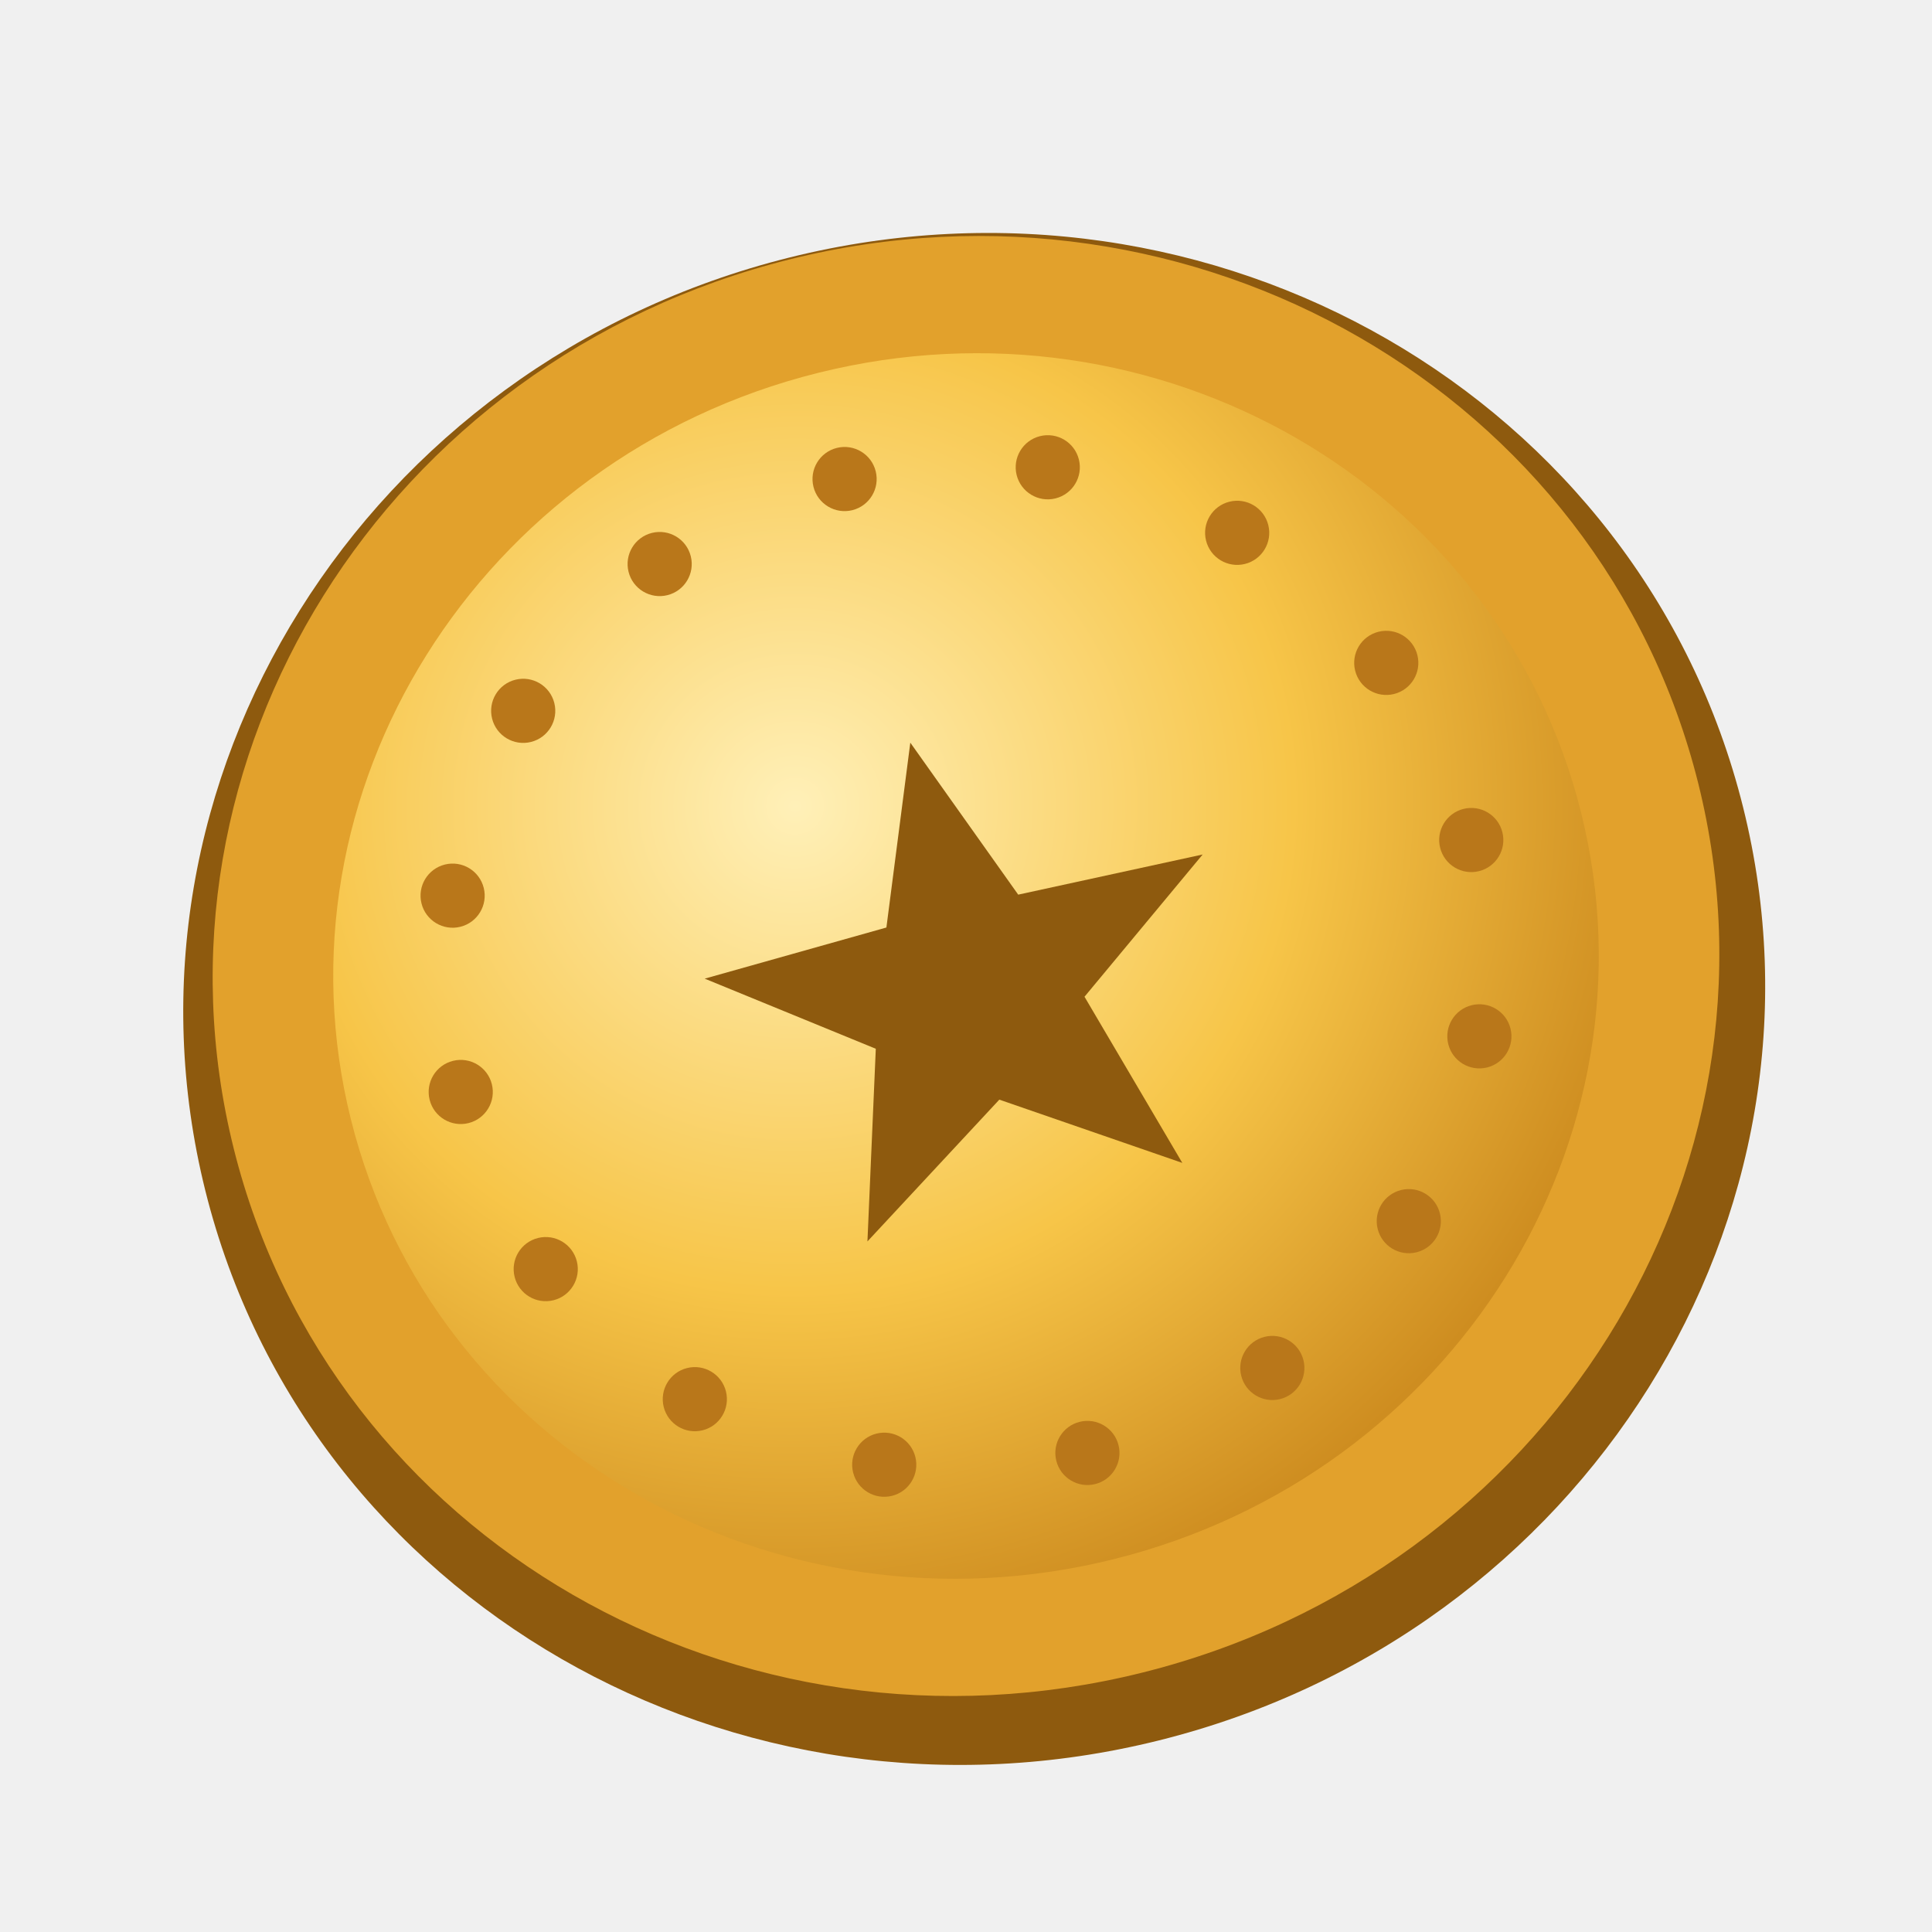
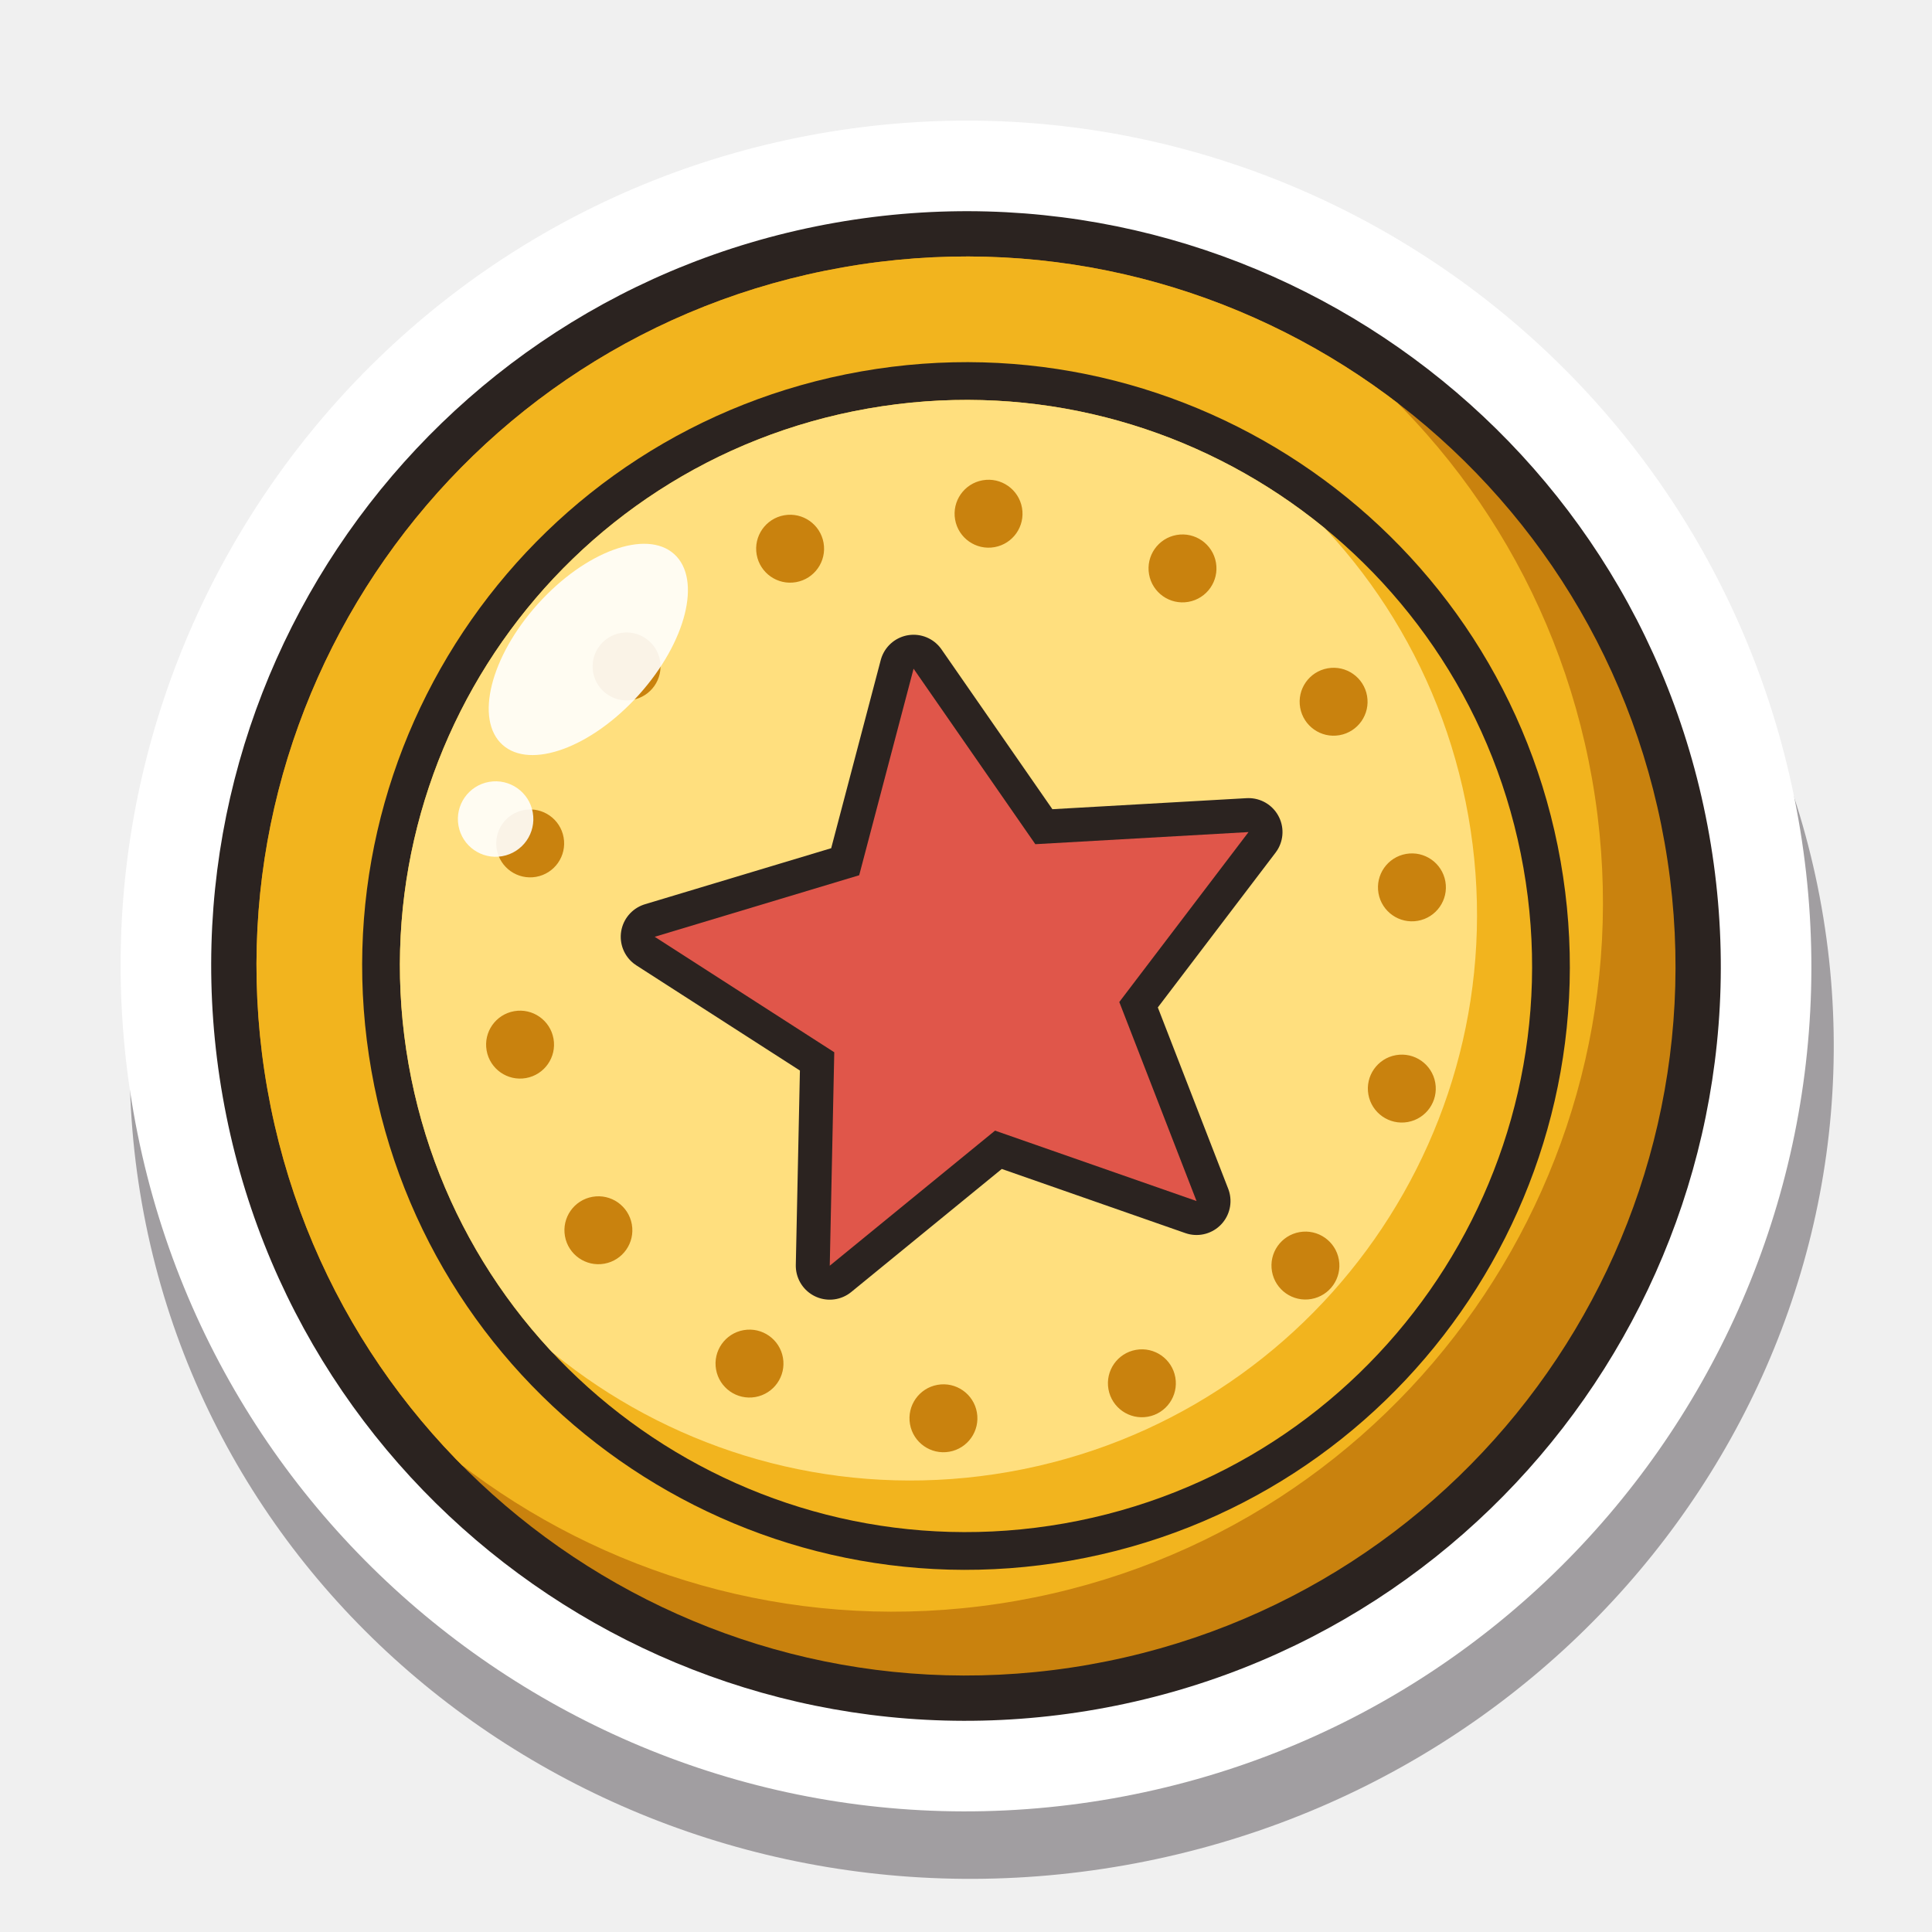
<svg xmlns="http://www.w3.org/2000/svg" width="1024" height="1024" viewBox="0 0 1024 1024">
-   <defs>
-     <radialGradient id="face" cx="40%" cy="34%" r="72%">
-       <stop offset="0" stop-color="#FFF0B8" />
-       <stop offset="0.55" stop-color="#F7C548" />
-       <stop offset="1" stop-color="#C9861B" />
-     </radialGradient>
-   </defs>
-   <g transform="rotate(-14 512 512)">
-     <ellipse cx="512" cy="530" rx="420" ry="405" fill="#8E5A0E" />
-     <ellipse cx="512" cy="512" rx="400" ry="386" fill="#E2A12C" />
-     <ellipse cx="512" cy="512" rx="336" ry="324" fill="url(#face)" />
-     <path d="M512 390 L548 482 L648 485 L569 543 L598 641 L512 585 L426 641 L455 543 L376 485 L476 482 Z" fill="#8E5A0E" />
-     <circle cx="788" cy="512" r="17" fill="#B9771A" />
-     <circle cx="767" cy="614" r="17" fill="#B9771A" />
-     <circle cx="707" cy="700" r="17" fill="#B9771A" />
-     <circle cx="618" cy="758" r="17" fill="#B9771A" />
-     <circle cx="512" cy="778" r="17" fill="#B9771A" />
-     <circle cx="406" cy="758" r="17" fill="#B9771A" />
-     <circle cx="317" cy="700" r="17" fill="#B9771A" />
-     <circle cx="257" cy="614" r="17" fill="#B9771A" />
-     <circle cx="236" cy="512" r="17" fill="#B9771A" />
-     <circle cx="257" cy="410" r="17" fill="#B9771A" />
-     <circle cx="317" cy="324" r="17" fill="#B9771A" />
-     <circle cx="406" cy="266" r="17" fill="#B9771A" />
-     <circle cx="512" cy="246" r="17" fill="#B9771A" />
-     <circle cx="618" cy="266" r="17" fill="#B9771A" />
-     <circle cx="707" cy="324" r="17" fill="#B9771A" />
-     <circle cx="767" cy="410" r="17" fill="#B9771A" />
+   <g transform="rotate(-10 512 512)">
+     <ellipse cx="512" cy="560.0" rx="452" ry="436" fill="rgba(15,8,15,0.35)" />
+     <circle cx="512" cy="512" r="448" fill="#FFFFFF" />
+     <circle cx="512" cy="512" r="400" fill="#2B2320" />
+     <clipPath id="rc512512">
+       <circle cx="512" cy="512" r="376.0" />
+     </clipPath>
+     <g clip-path="url(#rc512512)">
+       <circle cx="512" cy="512" r="376.0" fill="#C9820E" />
+       <circle cx="480.0" cy="472.0" r="376.0" fill="#F2B41E" />
+     </g>
+     <circle cx="512" cy="512" r="320.0" fill="#2B2320" />
+     <clipPath id="fc512512">
+       <circle cx="512" cy="512" r="300.0" />
+     </clipPath>
+     <g clip-path="url(#fc512512)">
+       <circle cx="512" cy="512" r="300.0" fill="#F2B41E" />
+       <circle cx="488.0" cy="480.0" r="300.0" fill="#FFDF7E" />
+     </g>
+     <circle cx="752.0" cy="512.0" r="18.0" fill="#C9820E" />
+     <circle cx="728.2" cy="616.1" r="18.0" fill="#C9820E" />
+     <circle cx="661.6" cy="699.6" r="18.0" fill="#C9820E" />
+     <circle cx="565.4" cy="746.0" r="18.0" fill="#C9820E" />
+     <circle cx="458.6" cy="746.0" r="18.0" fill="#C9820E" />
+     <circle cx="362.4" cy="699.6" r="18.0" fill="#C9820E" />
+     <circle cx="295.8" cy="616.1" r="18.0" fill="#C9820E" />
+     <circle cx="272.0" cy="512.0" r="18.0" fill="#C9820E" />
+     <circle cx="295.8" cy="407.9" r="18.0" fill="#C9820E" />
+     <circle cx="362.4" cy="324.4" r="18.0" fill="#C9820E" />
+     <circle cx="458.6" cy="278.0" r="18.0" fill="#C9820E" />
+     <circle cx="565.4" cy="278.0" r="18.0" fill="#C9820E" />
+     <circle cx="661.6" cy="324.4" r="18.0" fill="#C9820E" />
+     <circle cx="728.2" cy="407.9" r="18.0" fill="#C9820E" />
+     <polygon points="512.0,352.0 559.4,454.8 671.8,468.1 588.7,544.9 610.7,655.9 512.0,600.6 413.3,655.9 435.3,544.9 352.2,468.1 464.6,454.8" fill="#2B2320" stroke="#2B2320" stroke-width="36.0" stroke-linejoin="round" />
+     <polygon points="512.0,352.0 559.4,454.8 671.8,468.1 588.7,544.9 610.7,655.9 512.0,600.6 413.3,655.9 435.3,544.9 352.2,468.1 464.6,454.8" fill="#E0564A" />
+     <ellipse cx="344.0" cy="312.0" rx="68.0" ry="36.0" fill="#FFFFFF" opacity="0.9" transform="rotate(-38 344.0 312.0)" />
+     <circle cx="280.0" cy="392.0" r="20.0" fill="#FFFFFF" opacity="0.9" />
  </g>
</svg>
